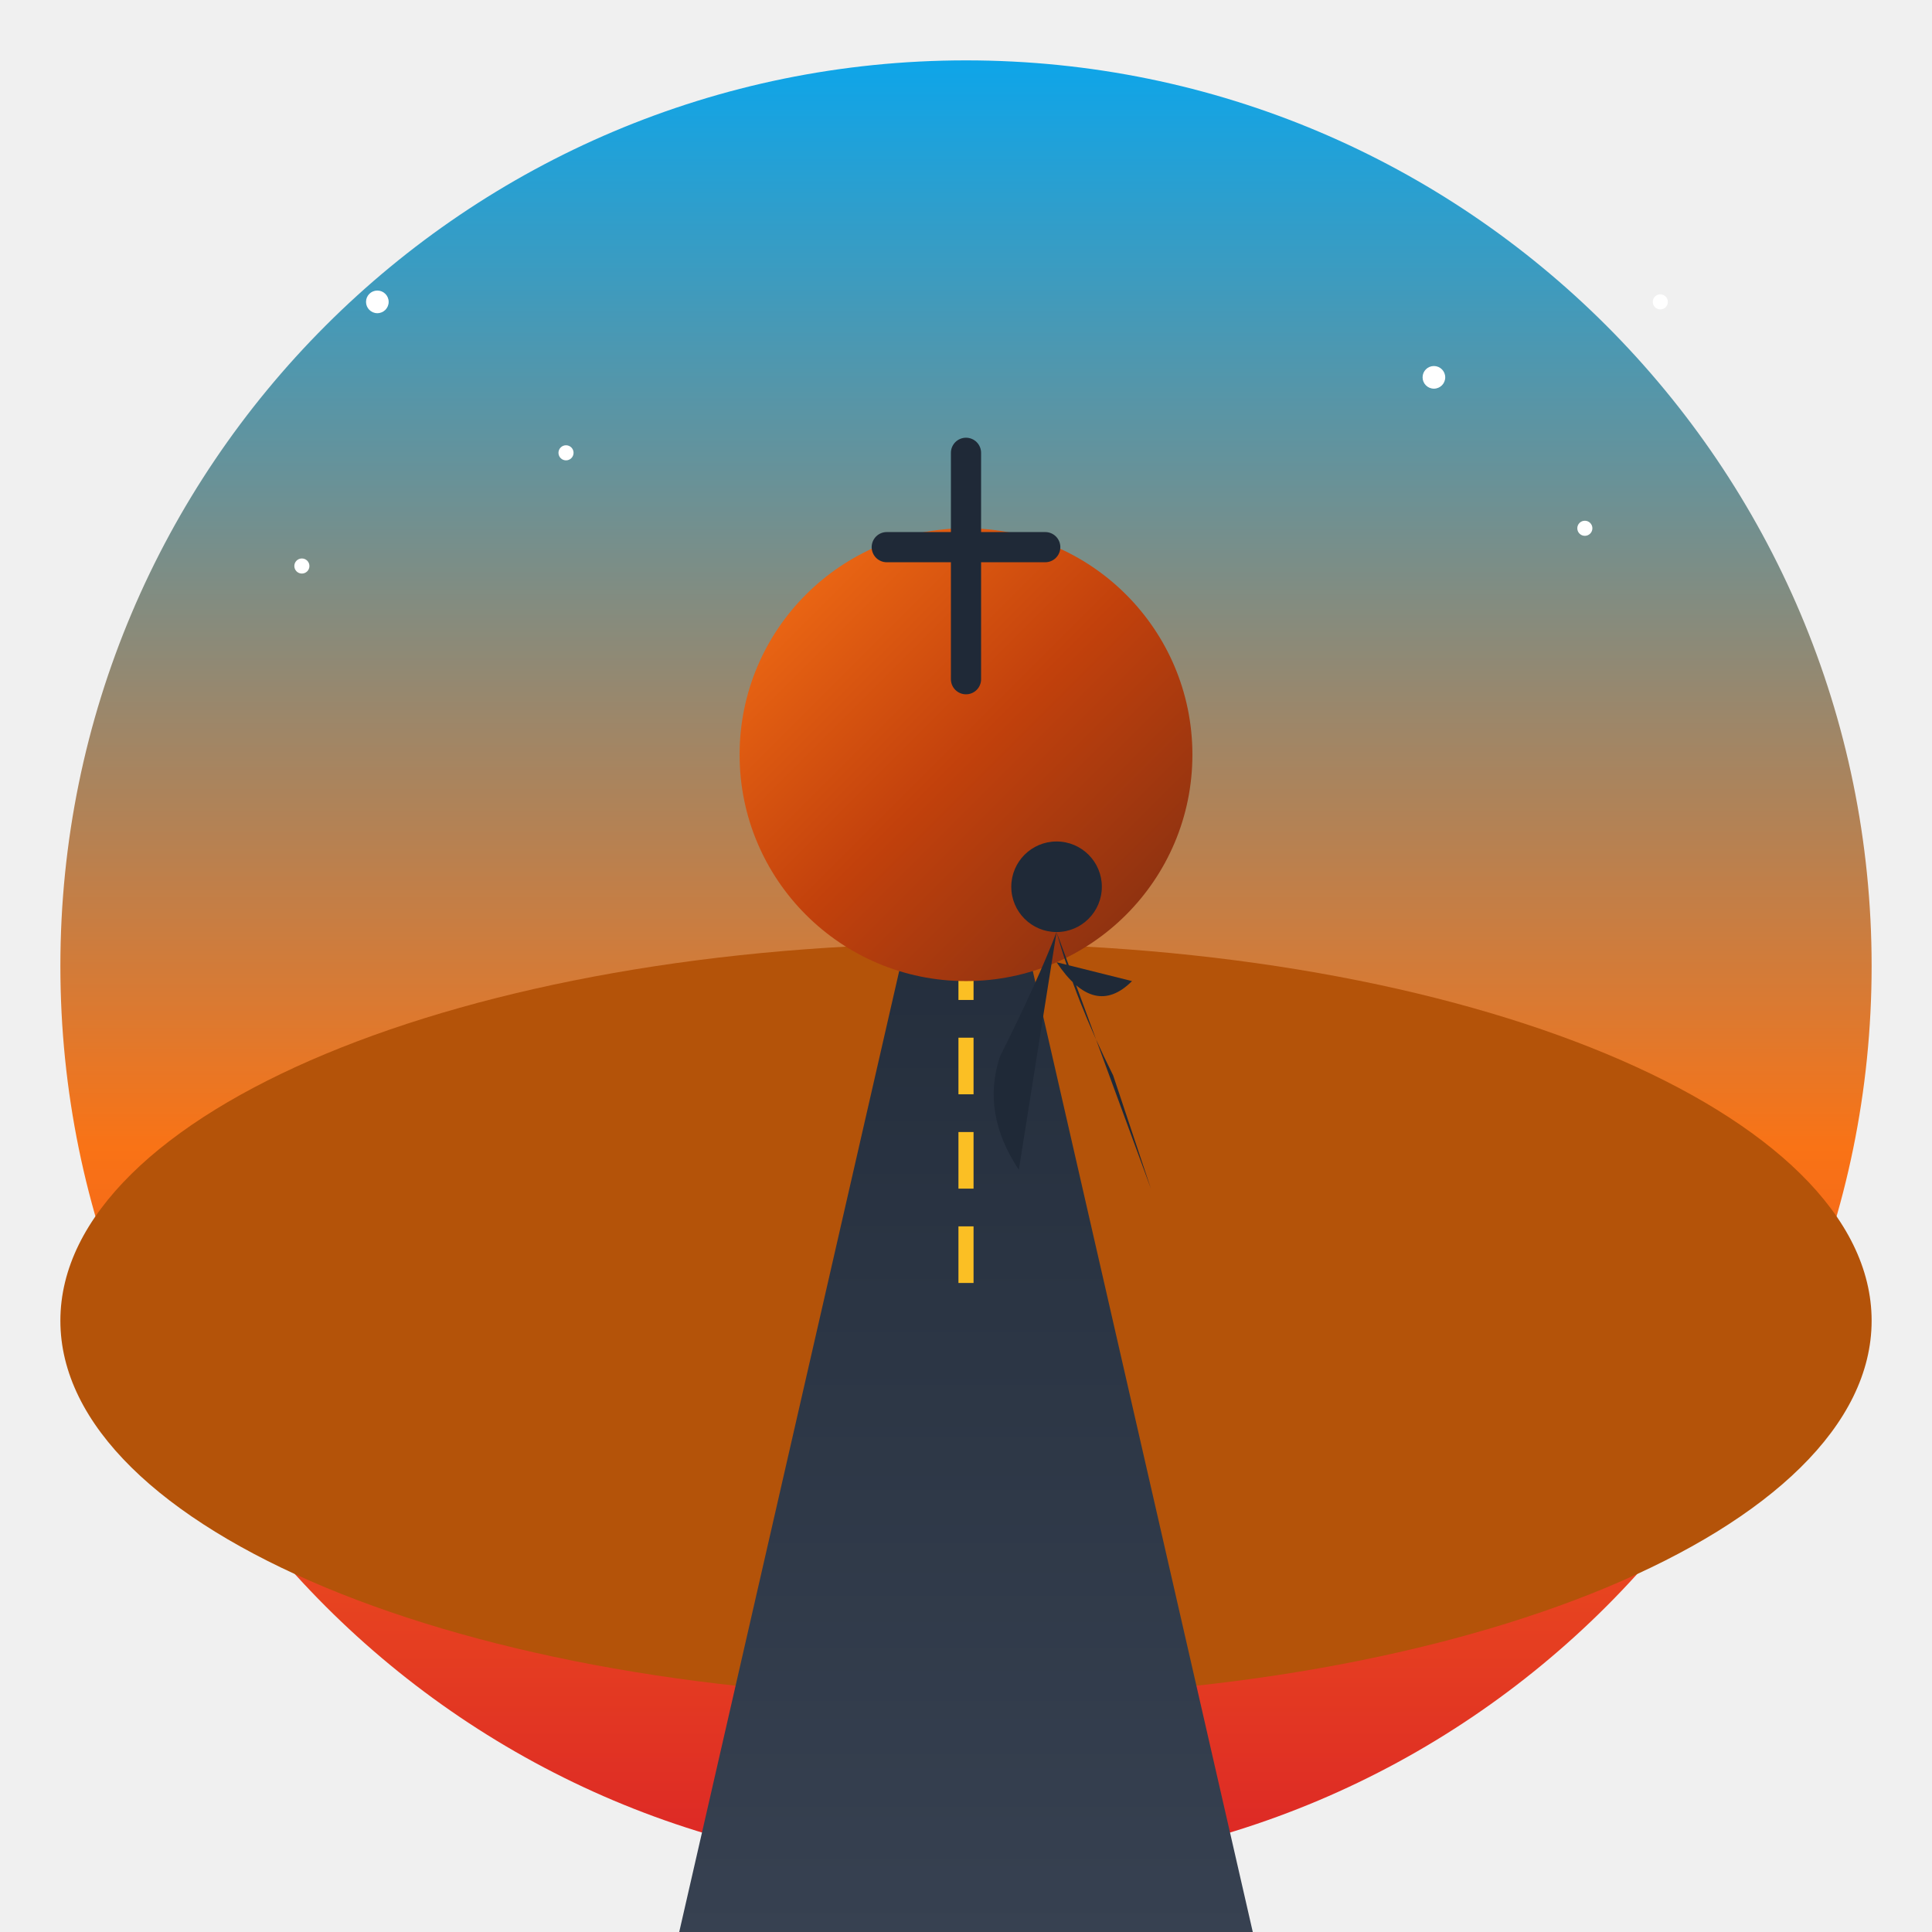
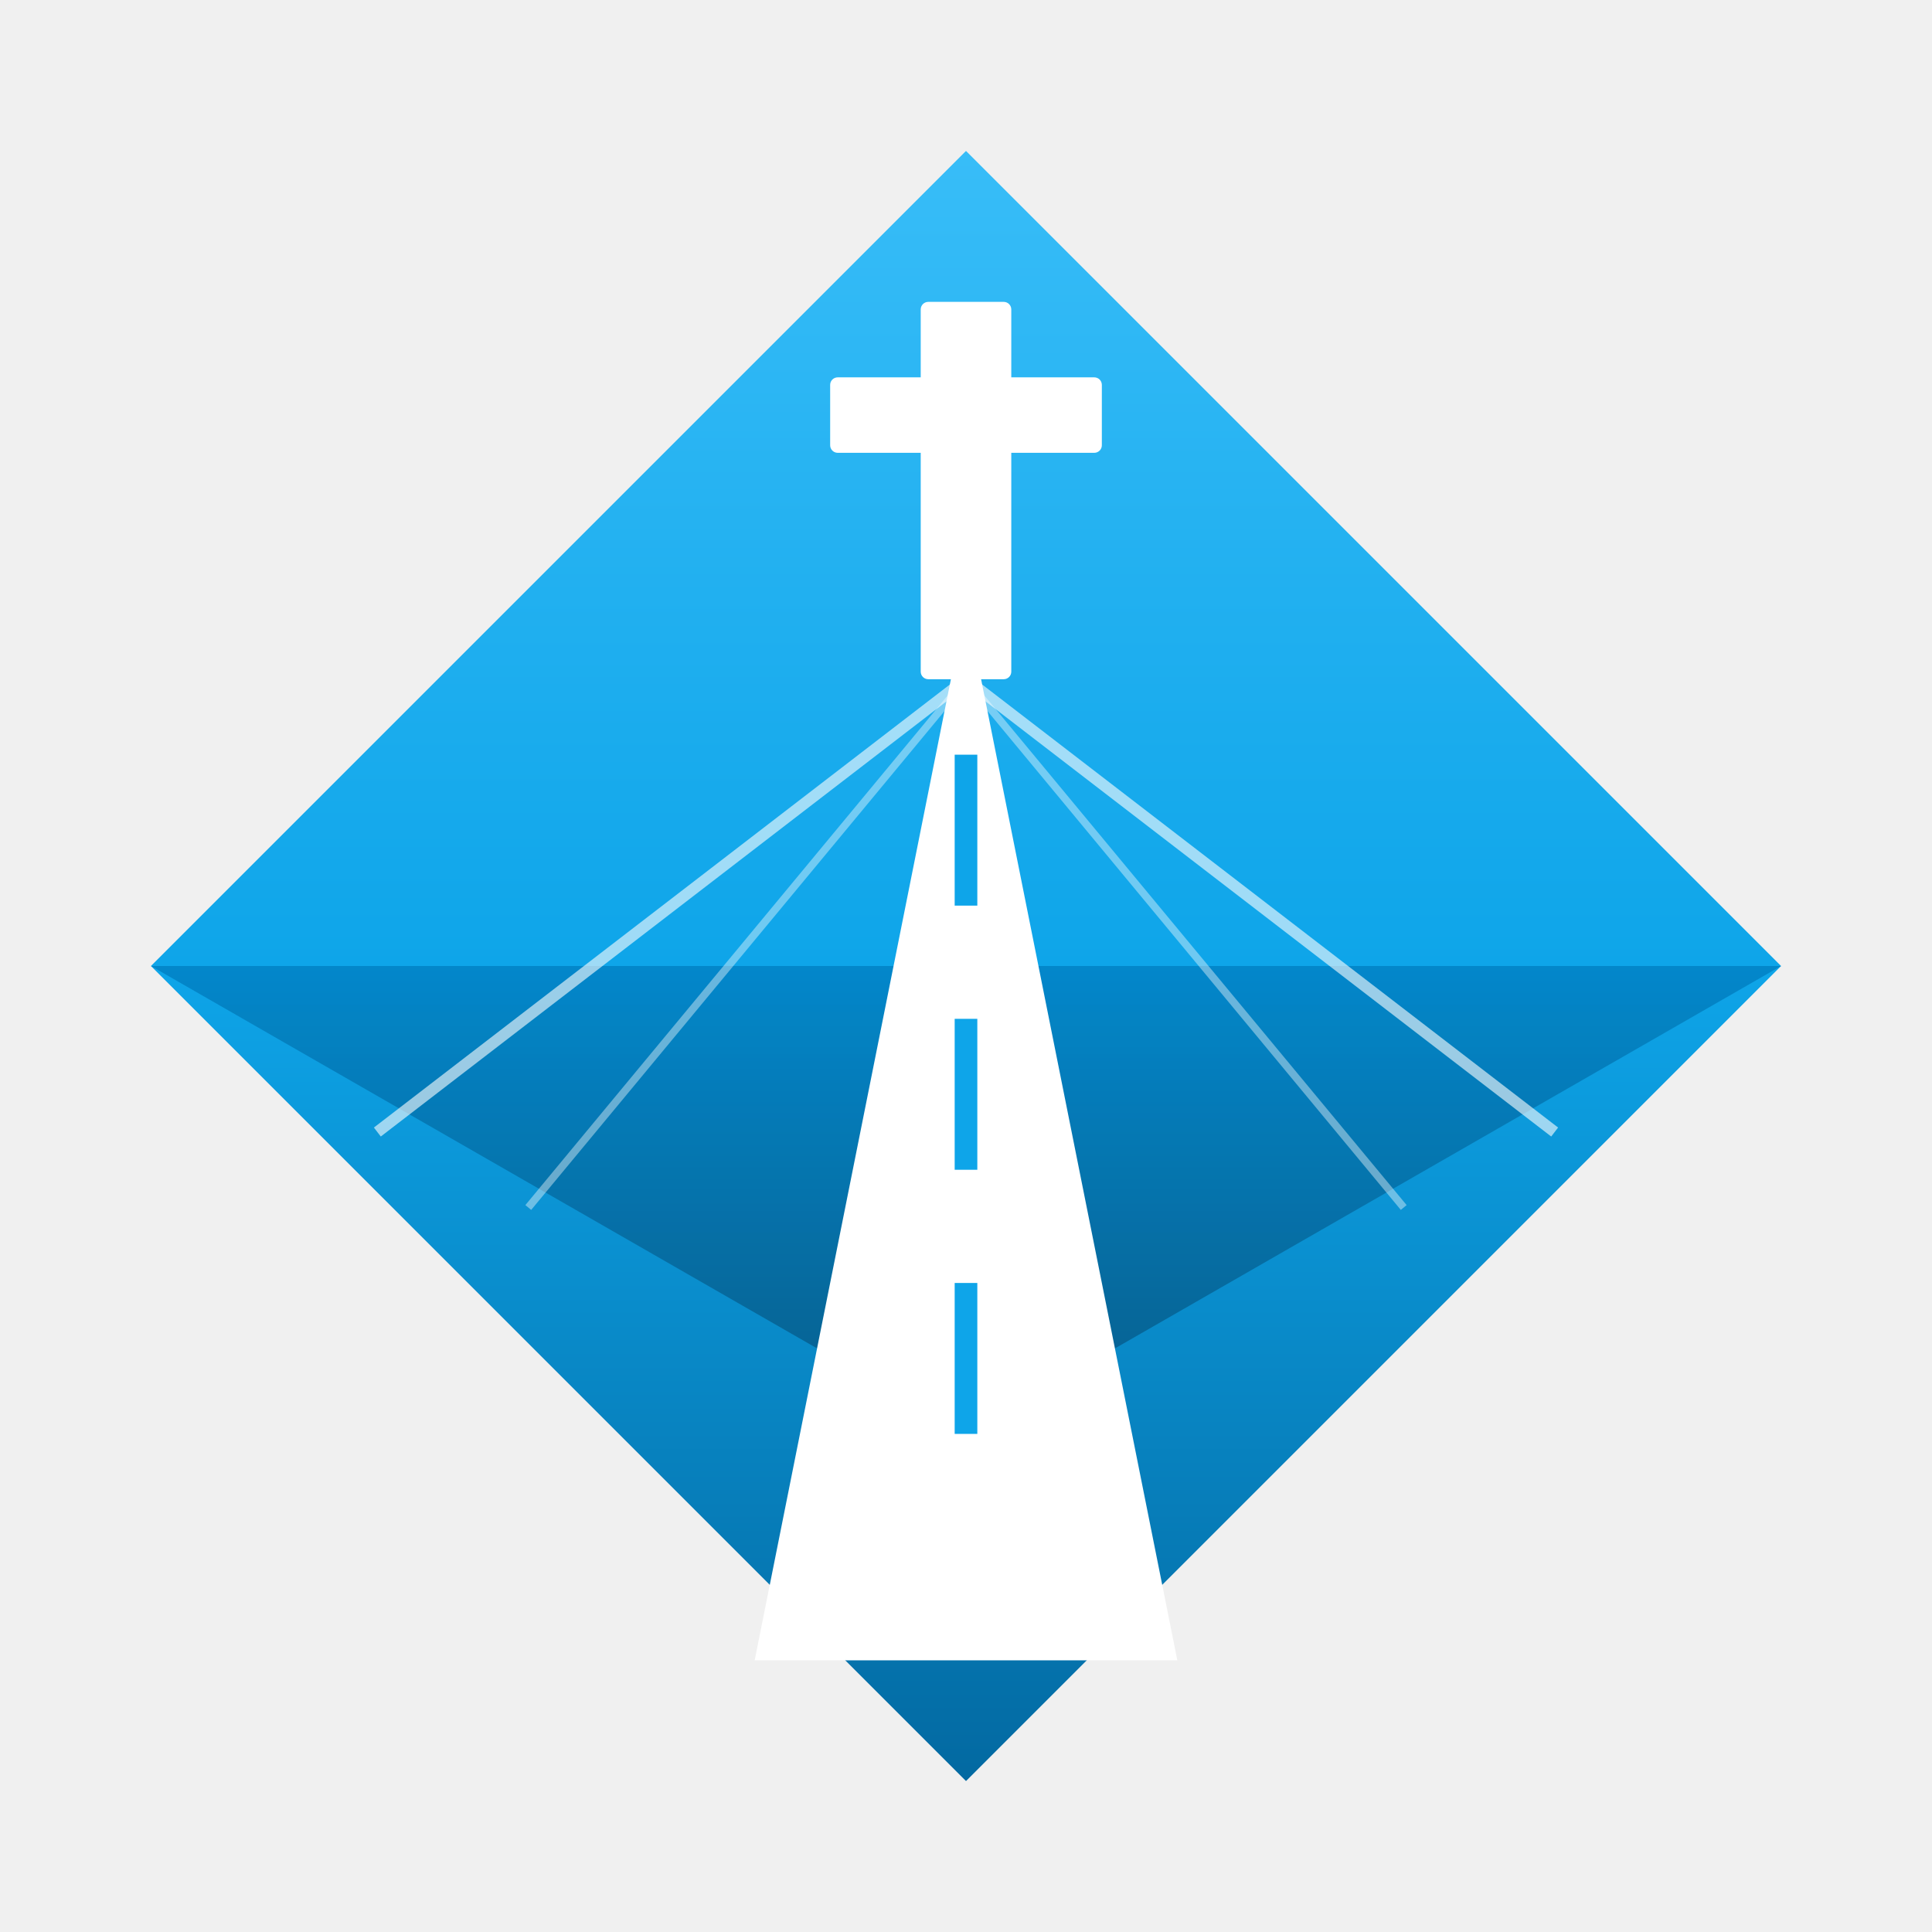
<svg xmlns="http://www.w3.org/2000/svg" viewBox="0 0 512 512">
  <defs>
-     <linearGradient id="sunsetGrad" x1="0%" y1="0%" x2="100%" y2="100%">
-       <stop offset="0%" style="stop-color:#f97316;stop-opacity:1" />
-       <stop offset="50%" style="stop-color:#c2410c;stop-opacity:1" />
-       <stop offset="100%" style="stop-color:#7c2d12;stop-opacity:1" />
+     <linearGradient id="diamondGrad" x1="50%" y1="0%" x2="50%" y2="100%">
+       <stop offset="0%" style="stop-color:#38bdf8;stop-opacity:1" />
+       <stop offset="50%" style="stop-color:#0ea5e9;stop-opacity:1" />
+       <stop offset="100%" style="stop-color:#0369a1;stop-opacity:1" />
    </linearGradient>
-     <linearGradient id="roadGrad" x1="50%" y1="100%" x2="50%" y2="0%">
-       <stop offset="0%" style="stop-color:#374151;stop-opacity:1" />
-       <stop offset="100%" style="stop-color:#1f2937;stop-opacity:1" />
-     </linearGradient>
-     <linearGradient id="skyGrad" x1="50%" y1="0%" x2="50%" y2="100%">
-       <stop offset="0%" style="stop-color:#0ea5e9;stop-opacity:1" />
-       <stop offset="60%" style="stop-color:#f97316;stop-opacity:1" />
-       <stop offset="100%" style="stop-color:#dc2626;stop-opacity:1" />
+     <linearGradient id="hillGrad" x1="50%" y1="0%" x2="50%" y2="100%">
+       <stop offset="0%" style="stop-color:#0284c7;stop-opacity:1" />
+       <stop offset="100%" style="stop-color:#075985;stop-opacity:1" />
    </linearGradient>
  </defs>
-   <circle cx="256" cy="256" r="240" fill="url(#skyGrad)" />
-   <ellipse cx="256" cy="350" rx="240" ry="100" fill="#b45309" />
-   <path d="M 180 512 L 256 180 L 332 512 Z" fill="url(#roadGrad)" />
-   <path d="M 256 200 L 256 350" stroke="#fbbf24" stroke-width="4" stroke-dasharray="15,10" />
-   <circle cx="256" cy="200" r="60" fill="url(#sunsetGrad)" />
-   <path d="M 256 120 L 256 180 M 235 145 L 277 145" stroke="#1f2937" stroke-width="8" stroke-linecap="round" />
-   <g fill="#1f2937" transform="translate(280, 280)">
-     <circle cx="0" cy="-45" r="12" />
-     <path d="M 0 -33 Q -5 -20 -15 0 Q -20 15 -10 30 M 0 -33 Q 5 -15 15 5 Q 20 20 25 35 M 0 -25 Q -15 -15 -30 -5 M 0 -25 Q 10 -10 20 -20" />
-   </g>
-   <circle cx="100" cy="80" r="3" fill="#fff" />
-   <circle cx="150" cy="120" r="2" fill="#fff" />
-   <circle cx="380" cy="100" r="3" fill="#fff" />
-   <circle cx="420" cy="140" r="2" fill="#fff" />
-   <circle cx="80" cy="150" r="2" fill="#fff" />
-   <circle cx="440" cy="80" r="2" fill="#fff" />
+   <path d="M 256 40 L 472 256 L 256 472 L 40 256 Z" fill="url(#diamondGrad)" />
+   <path d="M 40 256 L 256 380 L 256 256 L 120 256 Z" fill="url(#hillGrad)" opacity="0.9" />
+   <path d="M 472 256 L 256 380 L 256 256 L 392 256 Z" fill="url(#hillGrad)" opacity="0.9" />
+   <path d="M 200 440 L 256 160 L 312 440 Z" fill="#ffffff" />
+   <line x1="256" y1="200" x2="256" y2="240" stroke="#0ea5e9" stroke-width="6" />
+   <line x1="256" y1="270" x2="256" y2="310" stroke="#0ea5e9" stroke-width="6" />
+   <line x1="256" y1="340" x2="256" y2="380" stroke="#0ea5e9" stroke-width="6" />
+   <rect x="244" y="80" width="24" height="100" fill="#ffffff" rx="2" />
+   <rect x="220" y="100" width="72" height="20" fill="#ffffff" rx="2" />
+   <line x1="256" y1="180" x2="100" y2="300" stroke="#ffffff" stroke-width="3" opacity="0.6" />
+   <line x1="256" y1="180" x2="140" y2="320" stroke="#ffffff" stroke-width="2" opacity="0.4" />
+   <line x1="256" y1="180" x2="412" y2="300" stroke="#ffffff" stroke-width="3" opacity="0.6" />
+   <line x1="256" y1="180" x2="372" y2="320" stroke="#ffffff" stroke-width="2" opacity="0.4" />
</svg>
